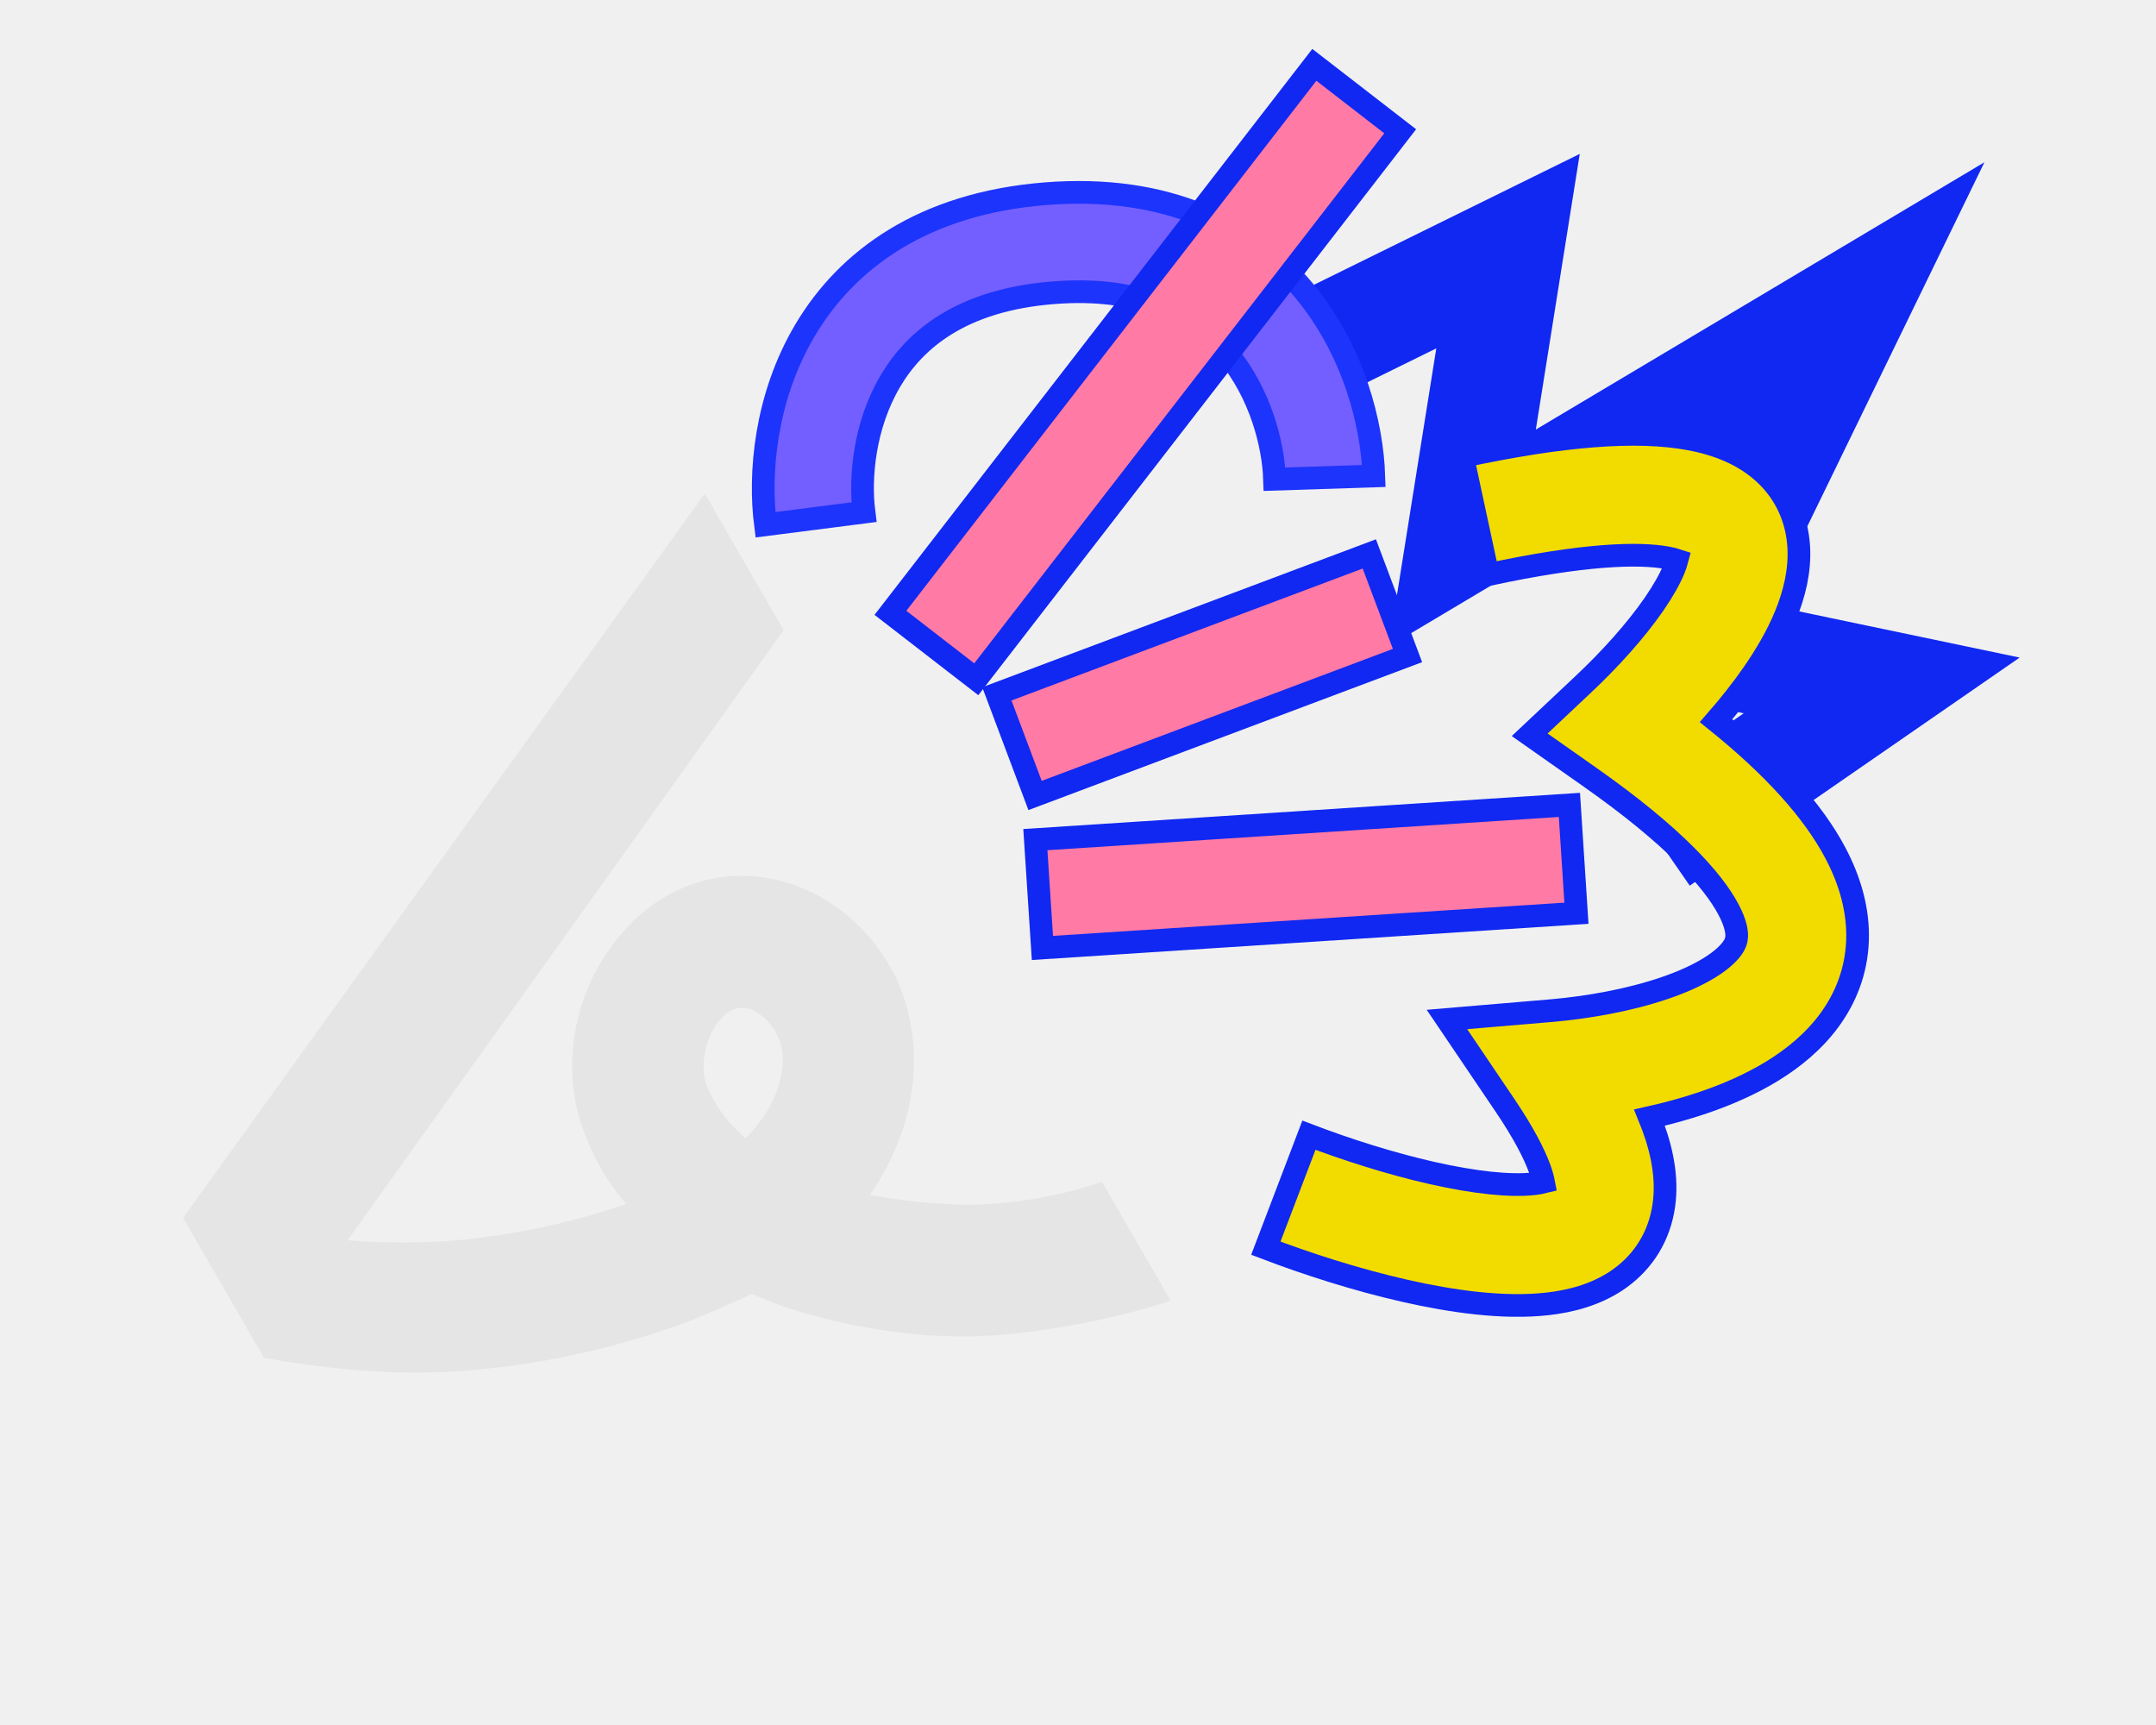
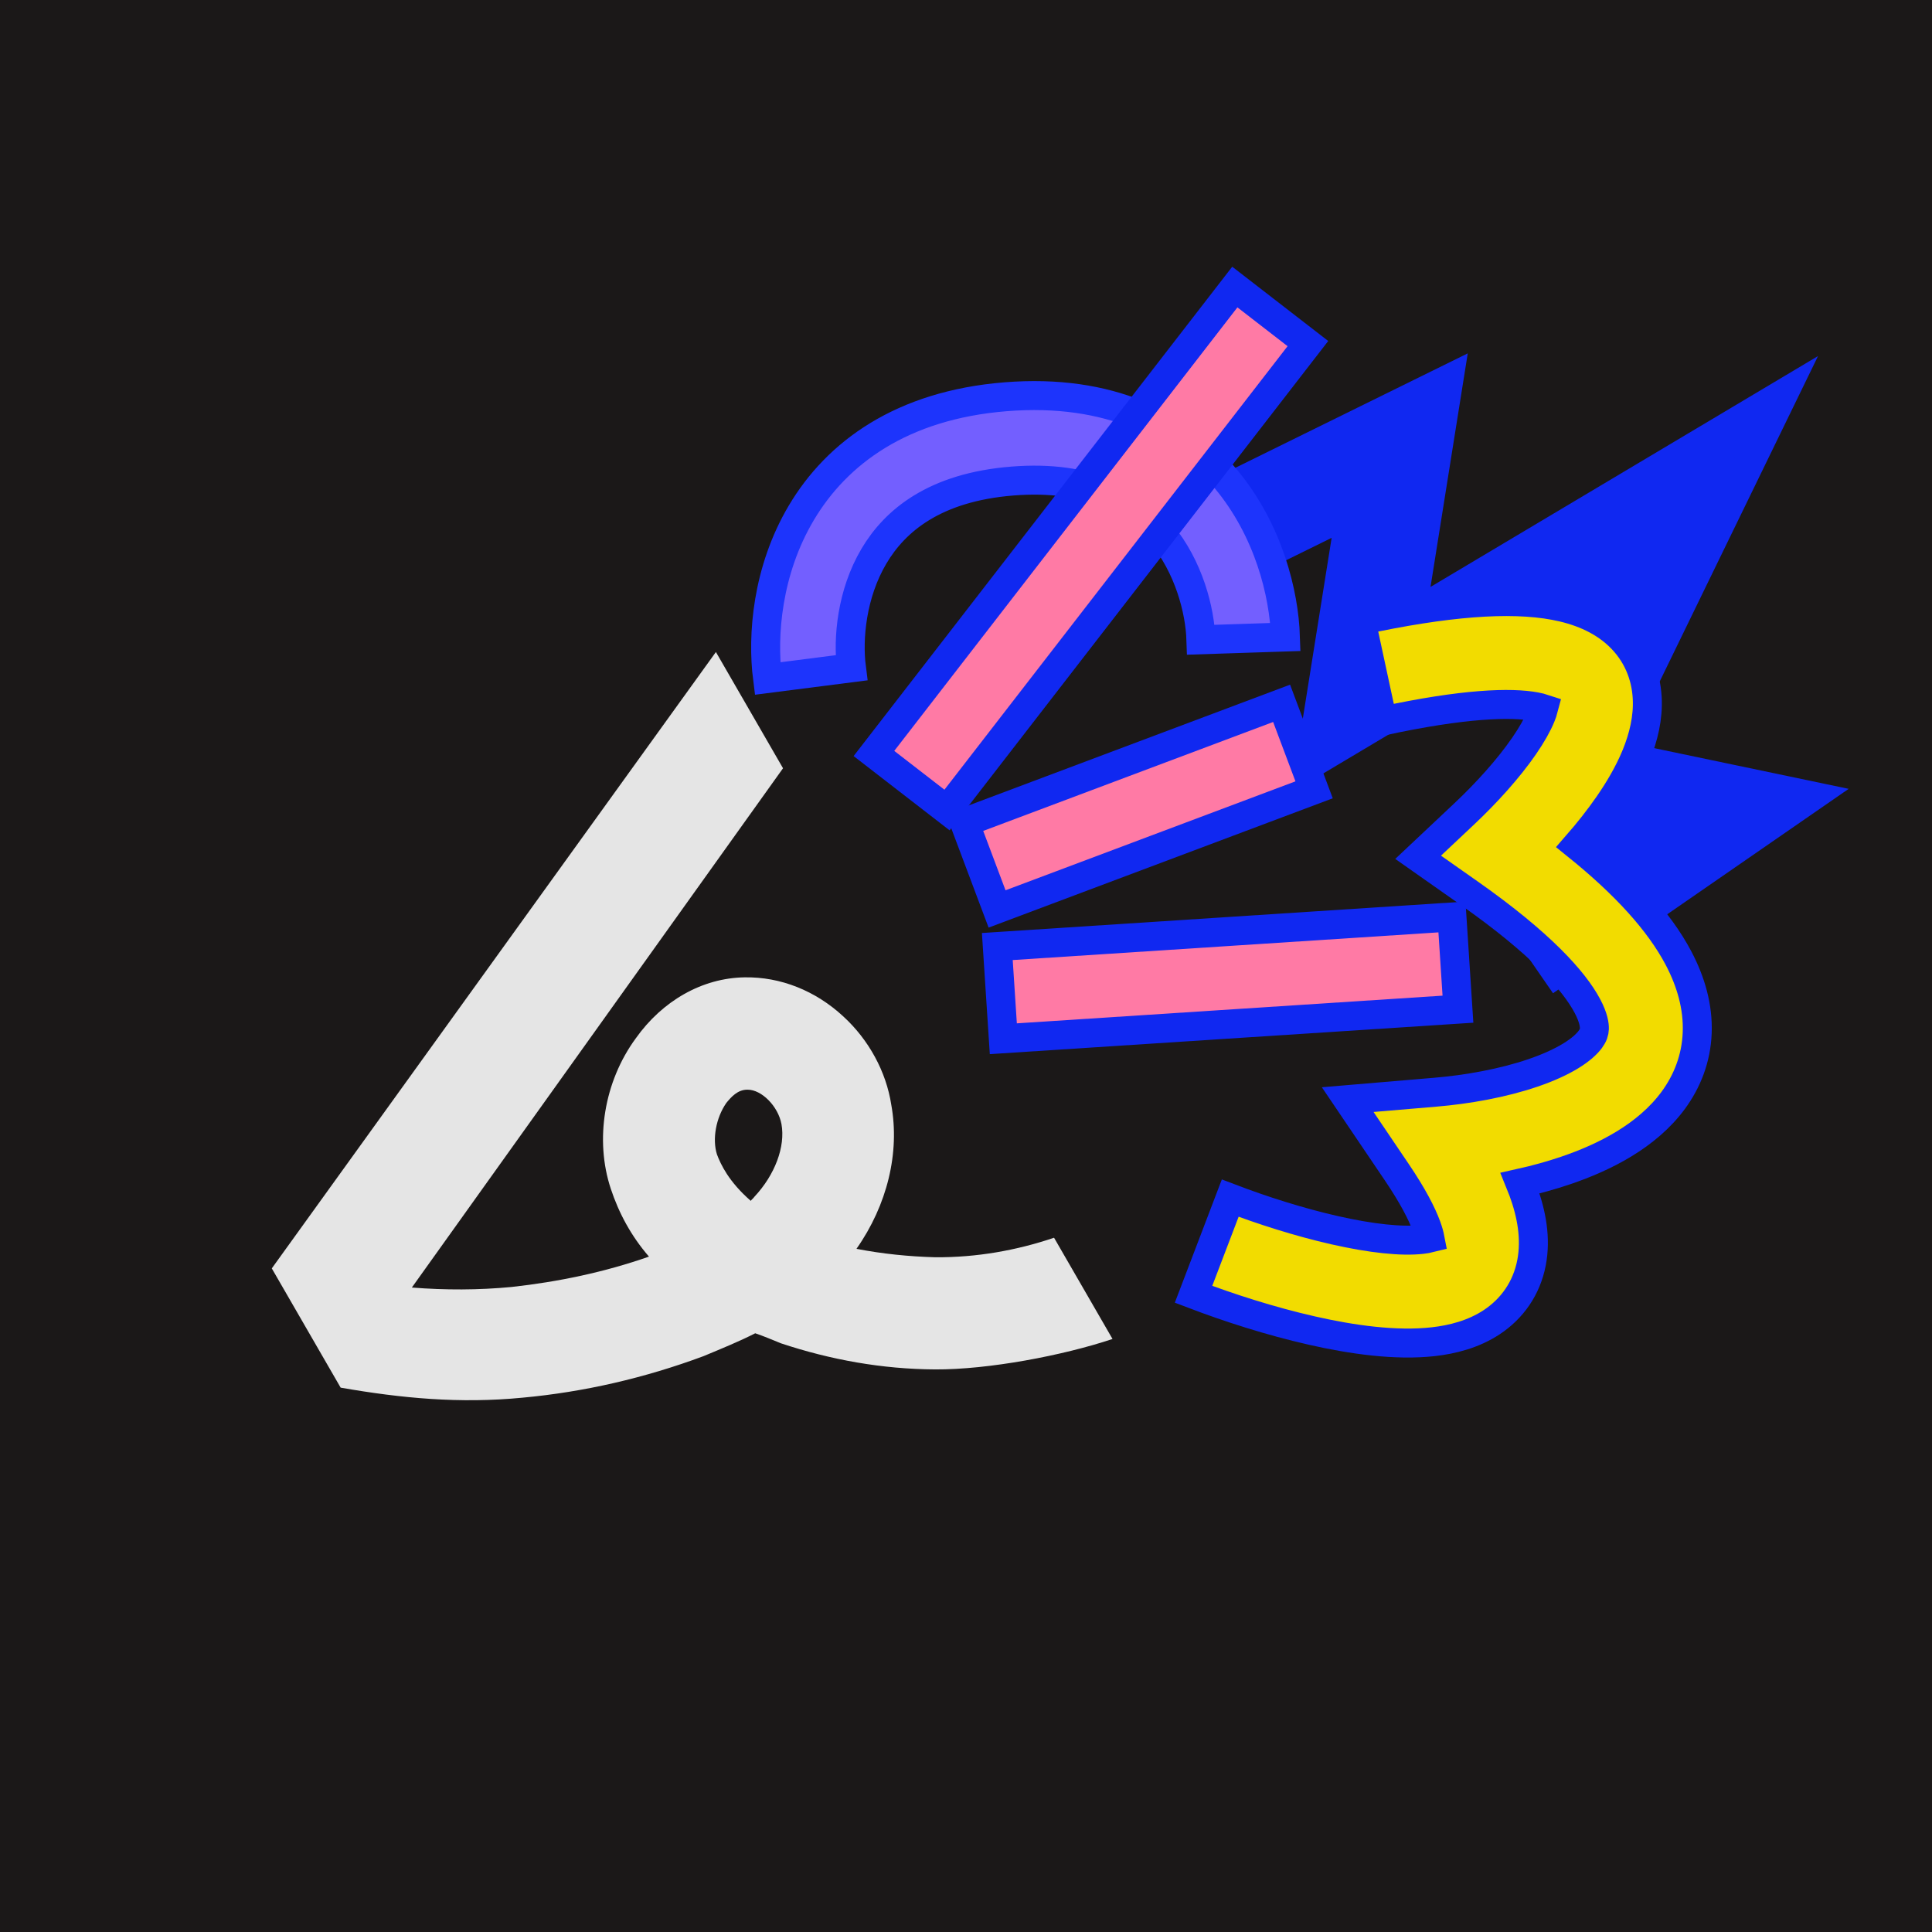
- <svg xmlns="http://www.w3.org/2000/svg" width="95" height="76" viewBox="0 0 95 76" fill="none">
-   <path fillRule="evenodd" clipRule="evenodd" d="M86.258 8.435L67.011 19.902L68.963 7.656L57.599 13.251L59.319 16.745L63.933 14.473L61.855 27.506L77.055 18.45L71.531 29.805L78.077 31.175L72.368 35.122L74.582 38.325L87.75 29.222L77.217 27.017L86.258 8.435Z" fill="#1028F1" stroke="#1028F1" strokeWidth="1.56" />
-   <path fillRule="evenodd" clipRule="evenodd" d="M39.238 16.781C38.077 18.739 37.878 21.064 38.07 22.564L33.728 23.12C33.443 20.892 33.704 17.532 35.473 14.549C37.318 11.437 40.673 8.967 46.049 8.536C51.424 8.105 55.13 10.009 57.447 12.787C59.669 15.451 60.462 18.727 60.535 20.971L56.16 21.114C56.111 19.602 55.544 17.339 54.086 15.591C52.723 13.957 50.428 12.576 46.398 12.899C42.369 13.223 40.323 14.951 39.238 16.781Z" fill="#735FFF" stroke="#1D34FC" strokeWidth="1.5" />
-   <path fillRule="evenodd" clipRule="evenodd" d="M73.342 43.535C71.787 44.065 69.959 44.392 68.284 44.533L63.757 44.916L66.302 48.68C67.124 49.895 67.595 50.813 67.838 51.476C67.935 51.742 67.986 51.941 68.013 52.081C67.909 52.107 67.771 52.133 67.591 52.153C66.552 52.271 64.973 52.105 63.077 51.675C61.237 51.257 59.311 50.639 57.675 50.015L55.777 54.993C57.595 55.686 59.764 56.385 61.898 56.869C63.977 57.342 66.253 57.665 68.189 57.446C69.165 57.336 70.259 57.067 71.218 56.432C72.256 55.743 73.016 54.695 73.273 53.351C73.511 52.106 73.276 50.836 72.84 49.645C72.791 49.511 72.739 49.377 72.683 49.24C73.487 49.06 74.288 48.84 75.06 48.577C77.048 47.9 79.248 46.799 80.605 44.953C81.322 43.977 81.796 42.8 81.847 41.454C81.897 40.129 81.531 38.824 80.87 37.575C79.882 35.711 78.138 33.785 75.615 31.752C76.208 31.072 76.773 30.359 77.271 29.637C78.272 28.184 79.373 26.172 79.259 24.112C79.194 22.942 78.734 21.783 77.758 20.874C76.843 20.021 75.669 19.57 74.466 19.344C72.115 18.903 68.818 19.169 64.445 20.11L65.566 25.318C69.775 24.411 72.213 24.341 73.483 24.58C73.659 24.613 73.793 24.648 73.893 24.681C73.865 24.788 73.821 24.92 73.756 25.078C73.581 25.504 73.292 26.023 72.885 26.614C72.069 27.798 70.929 29.054 69.781 30.134L67.402 32.373L70.075 34.252C73.731 36.823 75.469 38.761 76.162 40.069C76.49 40.686 76.531 41.064 76.524 41.252C76.518 41.42 76.469 41.586 76.313 41.798C75.924 42.327 74.979 42.977 73.342 43.535Z" fill="#F2DC00" stroke="#1028F1" strokeWidth="1.5" />
-   <path fillRule="evenodd" clipRule="evenodd" d="M45.932 41.765L69.463 40.235L69.153 35.462L45.621 36.992L45.932 41.765Z" fill="#FF7AA5" stroke="#1028F1" strokeWidth="1.5" />
-   <path fillRule="evenodd" clipRule="evenodd" d="M45.608 35.047L62.019 28.881L60.336 24.404L43.925 30.57L45.608 35.047Z" fill="#FF7AA5" stroke="#1028F1" strokeWidth="1.5" />
-   <path fillRule="evenodd" clipRule="evenodd" d="M43.018 29.927L61.697 5.784L57.914 2.857L39.235 27L43.018 29.927Z" fill="#FF7AA5" stroke="#1028F1" strokeWidth="1.5" />
-   <path d="M51.584 57.305C49.025 58.162 45.153 58.896 42.401 58.881C39.649 58.865 36.989 58.382 34.428 57.532C33.954 57.34 33.542 57.163 33.091 57.01C32.292 57.419 31.371 57.796 30.411 58.195C27.386 59.32 24.237 60.051 21.041 60.344C17.807 60.658 14.798 60.377 11.632 59.824L8.068 53.652L31.055 21.748L34.529 27.765L15.317 54.643C17.052 54.779 18.759 54.777 20.476 54.614C22.91 54.347 25.31 53.842 27.591 53.042C26.664 51.973 26.03 50.786 25.613 49.526C24.779 47.006 25.261 43.985 26.913 41.737C28.283 39.807 30.34 38.619 32.547 38.587C34.393 38.557 36.203 39.271 37.649 40.61C38.967 41.817 39.869 43.469 40.133 45.181C40.583 47.664 39.922 50.374 38.331 52.639C39.672 52.9 41.046 53.038 42.414 53.076C44.543 53.089 46.61 52.724 48.558 52.065L51.584 57.305ZM32.86 50.156C32.916 50.072 32.993 50.027 33.048 49.944C34.105 48.816 34.66 47.357 34.449 46.184C34.273 45.251 33.419 44.399 32.696 44.402C32.173 44.393 31.836 44.795 31.592 45.091C31.056 45.866 30.861 46.962 31.109 47.751C31.301 48.261 31.716 49.16 32.86 50.156Z" fill="#E5E5E5" />
+ <svg xmlns="http://www.w3.org/2000/svg" width="100" height="100" viewBox="0 0 100 100" fill="none">
+   <g clip-path="url(#clip0_1113_236)">
+     <rect width="100" height="100" fill="#1B1818" />
+     <path fill-rule="evenodd" clip-rule="evenodd" d="M92.258 20.435L73.011 31.902L74.963 19.656L63.599 25.251L65.319 28.745L69.933 26.473L67.855 39.506L83.055 30.45L77.531 41.805L84.077 43.175L78.368 47.122L80.582 50.325L93.75 41.222L83.217 39.017L92.258 20.435Z" fill="#1028F1" stroke="#1028F1" stroke-width="1.56" />
+     <path fill-rule="evenodd" clip-rule="evenodd" d="M45.238 28.781C44.077 30.739 43.878 33.064 44.07 34.564L39.728 35.12C39.443 32.892 39.704 29.532 41.473 26.549C43.318 23.437 46.673 20.967 52.049 20.536C57.424 20.105 61.13 22.009 63.447 24.787C65.669 27.451 66.462 30.727 66.535 32.971L62.16 33.114C62.111 31.602 61.544 29.339 60.086 27.591C58.723 25.957 56.428 24.576 52.398 24.899C48.369 25.223 46.323 26.951 45.238 28.781Z" fill="#735FFF" stroke="#1D34FC" stroke-width="1.5" />
+     <path fill-rule="evenodd" clip-rule="evenodd" d="M79.342 55.535C77.787 56.065 75.959 56.392 74.284 56.533L69.757 56.916L72.302 60.68C73.124 61.895 73.595 62.813 73.838 63.476C73.935 63.742 73.986 63.941 74.013 64.081C73.909 64.107 73.771 64.133 73.591 64.153C72.552 64.271 70.973 64.105 69.078 63.675C67.237 63.257 65.311 62.639 63.676 62.015L61.777 66.993C63.595 67.686 65.764 68.385 67.898 68.869C69.977 69.342 72.253 69.665 74.19 69.446C75.165 69.336 76.259 69.067 77.218 68.432C78.256 67.743 79.016 66.695 79.273 65.351C79.511 64.106 79.276 62.836 78.84 61.645C78.791 61.511 78.739 61.377 78.683 61.24C79.487 61.06 80.288 60.84 81.06 60.577C83.048 59.9 85.248 58.799 86.606 56.953C87.322 55.977 87.796 54.8 87.847 53.454C87.897 52.129 87.531 50.824 86.87 49.575C85.882 47.711 84.138 45.785 81.615 43.752C82.208 43.072 82.773 42.359 83.271 41.637C84.272 40.184 85.374 38.172 85.259 36.112C85.194 34.942 84.734 33.783 83.758 32.874C82.843 32.021 81.669 31.57 80.466 31.344C78.115 30.903 74.818 31.169 70.445 32.11L71.567 37.318C75.775 36.411 78.213 36.341 79.483 36.58C79.659 36.613 79.793 36.648 79.893 36.681C79.865 36.788 79.821 36.92 79.756 37.078C79.581 37.504 79.292 38.023 78.885 38.614C78.069 39.798 76.929 41.054 75.781 42.134L73.402 44.373L76.075 46.252C79.731 48.823 81.469 50.761 82.163 52.069C82.49 52.686 82.531 53.064 82.524 53.252C82.518 53.42 82.469 53.586 82.313 53.798C81.924 54.327 80.979 54.977 79.342 55.535Z" fill="#F2DC00" stroke="#1028F1" stroke-width="1.5" />
+     <path fill-rule="evenodd" clip-rule="evenodd" d="M51.932 53.765L75.463 52.235L75.153 47.462L51.621 48.992L51.932 53.765Z" fill="#FF7AA5" stroke="#1028F1" stroke-width="1.5" />
+     <path fill-rule="evenodd" clip-rule="evenodd" d="M51.608 47.047L68.018 40.881L66.336 36.404L49.925 42.57L51.608 47.047Z" fill="#FF7AA5" stroke="#1028F1" stroke-width="1.5" />
+     <path fill-rule="evenodd" clip-rule="evenodd" d="M49.018 41.927L67.697 17.784L63.914 14.857L45.235 39L49.018 41.927Z" fill="#FF7AA5" stroke="#1028F1" stroke-width="1.5" />
+     <path d="M57.584 69.305C55.025 70.162 51.153 70.896 48.401 70.881C45.648 70.865 42.989 70.382 40.428 69.532C39.954 69.34 39.542 69.163 39.091 69.01C38.292 69.419 37.371 69.796 36.411 70.195C33.386 71.32 30.237 72.051 27.041 72.344C23.807 72.658 20.798 72.377 17.632 71.824L14.068 65.652L37.055 33.748L40.529 39.765L21.317 66.643C23.052 66.779 24.759 66.777 26.476 66.614C28.91 66.347 31.31 65.842 33.591 65.042C32.664 63.973 32.03 62.786 31.613 61.526C30.779 59.006 31.26 55.985 32.913 53.737C34.283 51.807 36.34 50.619 38.547 50.587C40.393 50.557 42.203 51.271 43.649 52.61C44.967 53.817 45.869 55.469 46.132 57.181C46.583 59.664 45.922 62.374 44.331 64.639C45.672 64.9 47.046 65.038 48.414 65.076C50.543 65.089 52.61 64.724 54.558 64.065L57.584 69.305ZM38.86 62.156C38.915 62.072 38.993 62.027 39.048 61.944C40.105 60.816 40.66 59.357 40.449 58.184C40.273 57.251 39.418 56.399 38.696 56.402C38.173 56.393 37.836 56.795 37.592 57.091C37.056 57.866 36.861 58.962 37.109 59.751C37.301 60.261 37.716 61.16 38.86 62.156Z" fill="#E5E5E5" />
+   </g>
+   <defs>
+     <clipPath id="clip0_1113_236">
+       <rect width="100" height="100" fill="white" />
+     </clipPath>
+   </defs>
</svg>
